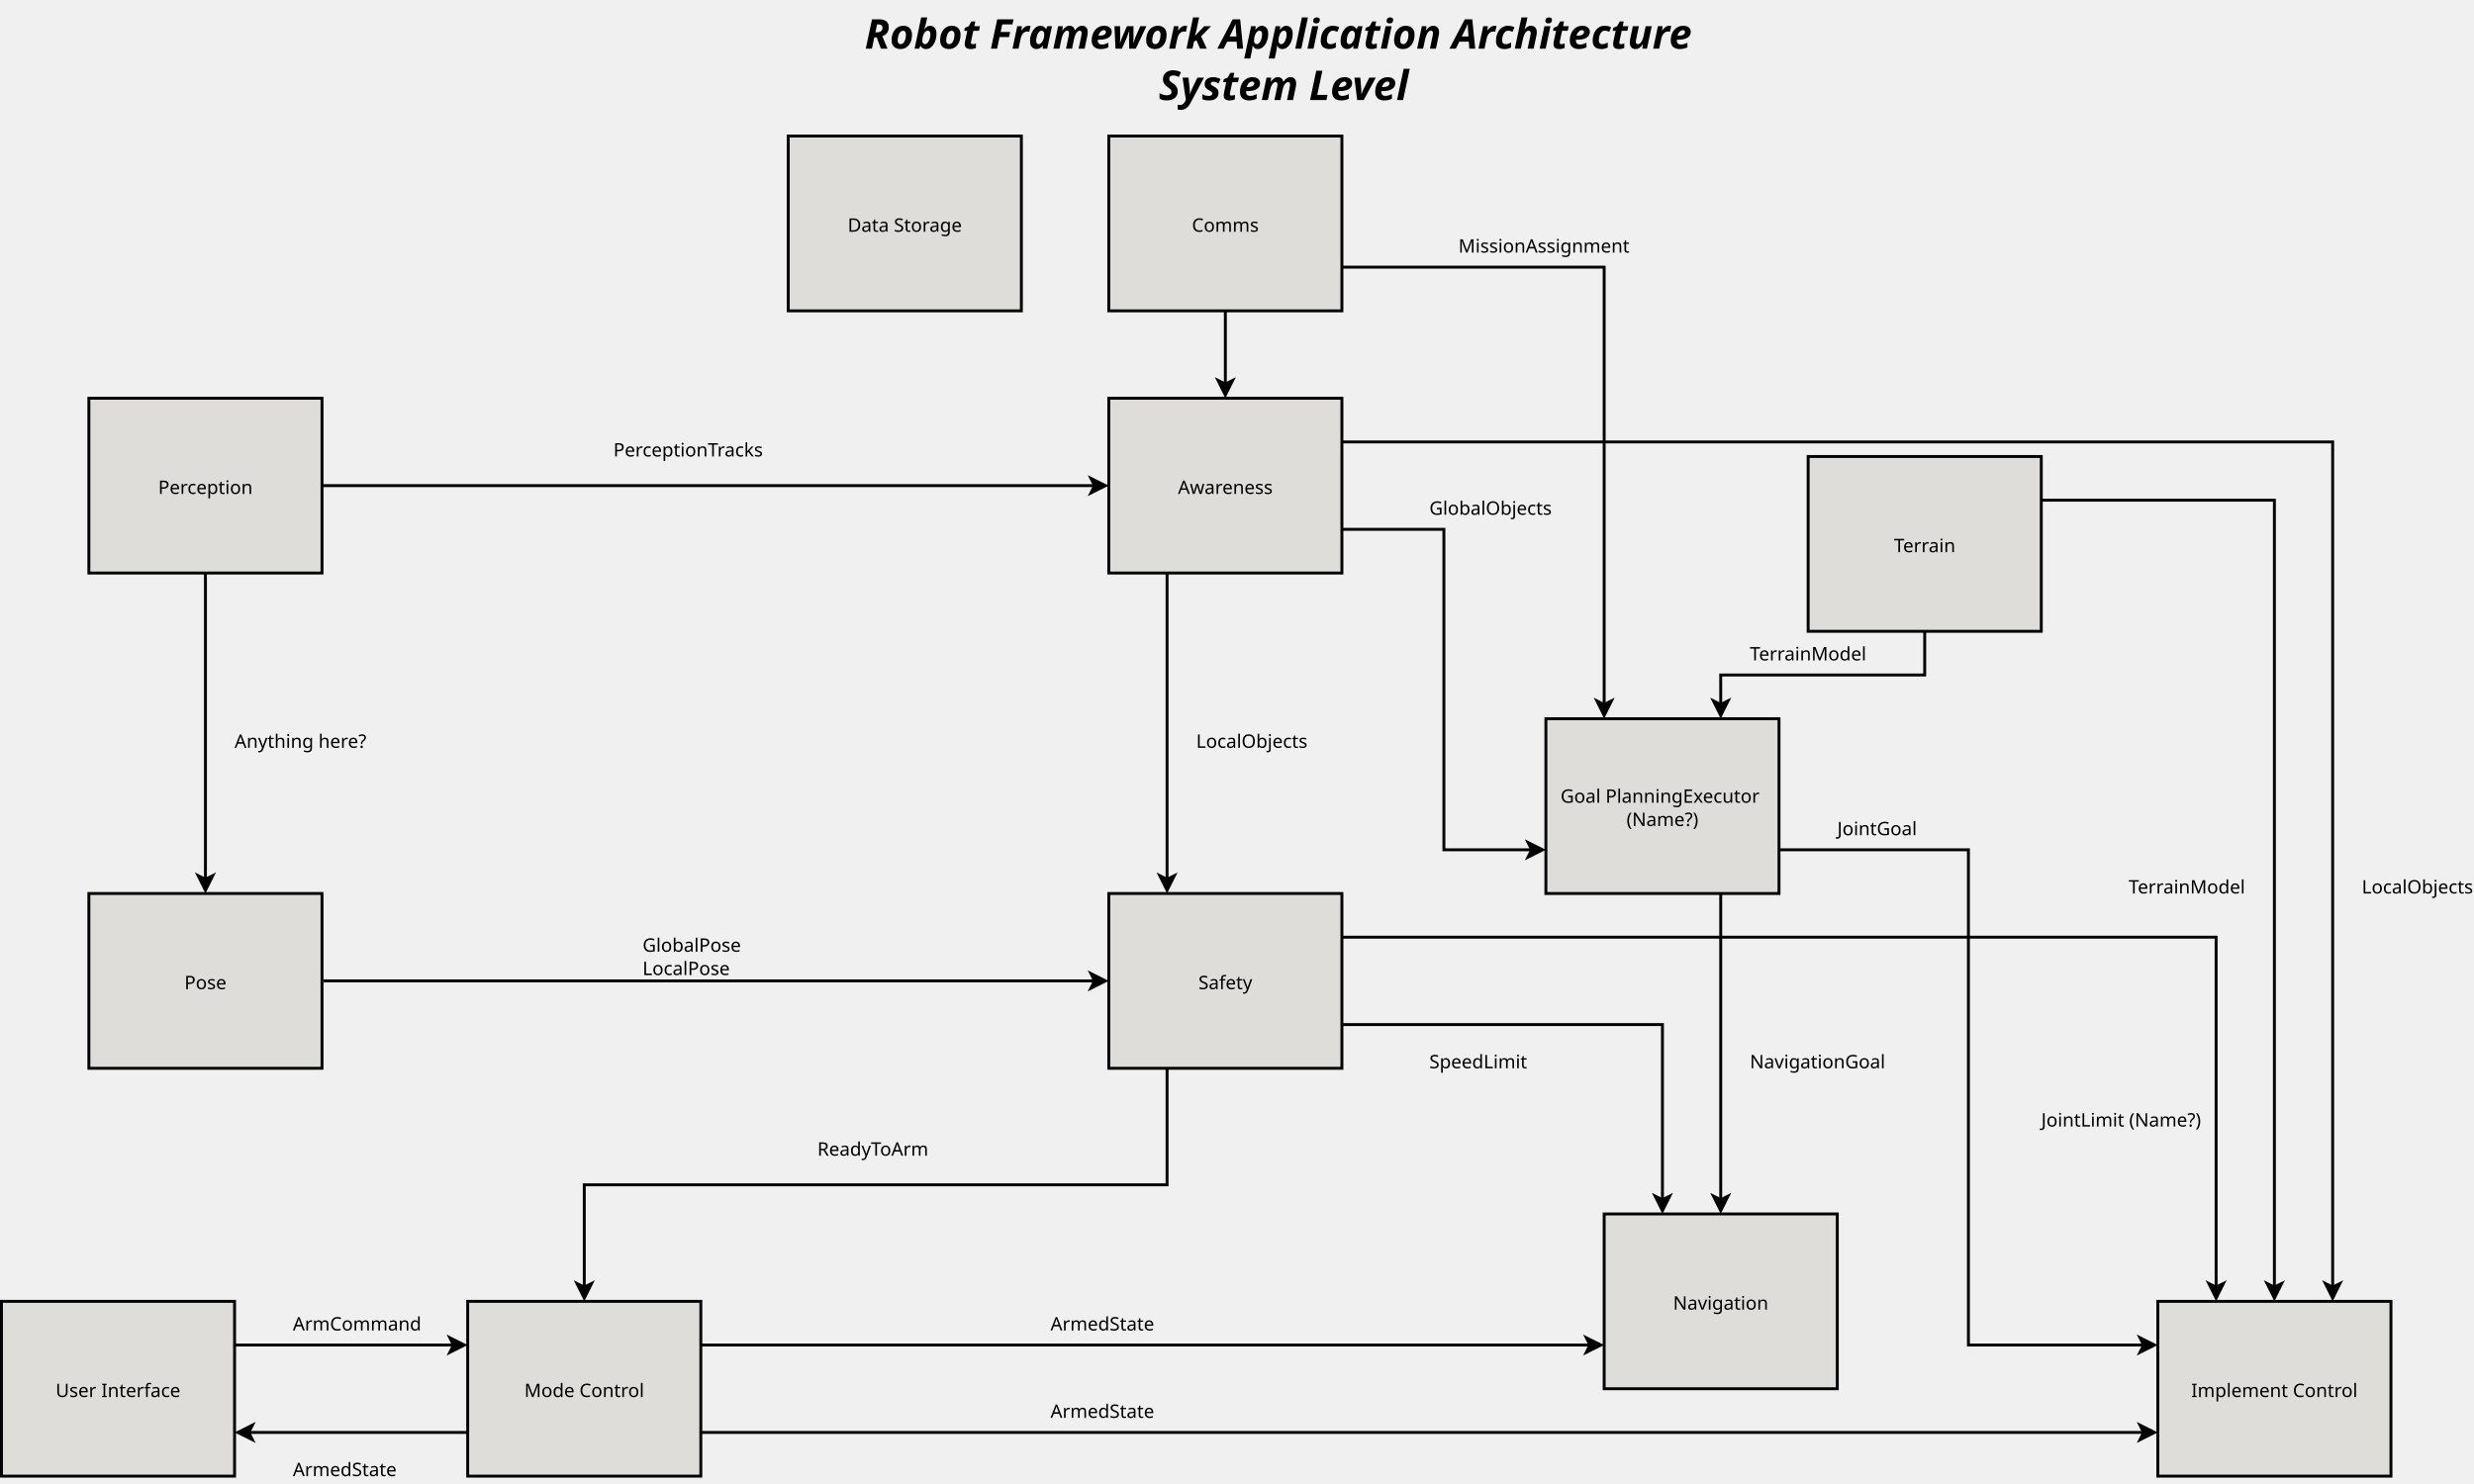
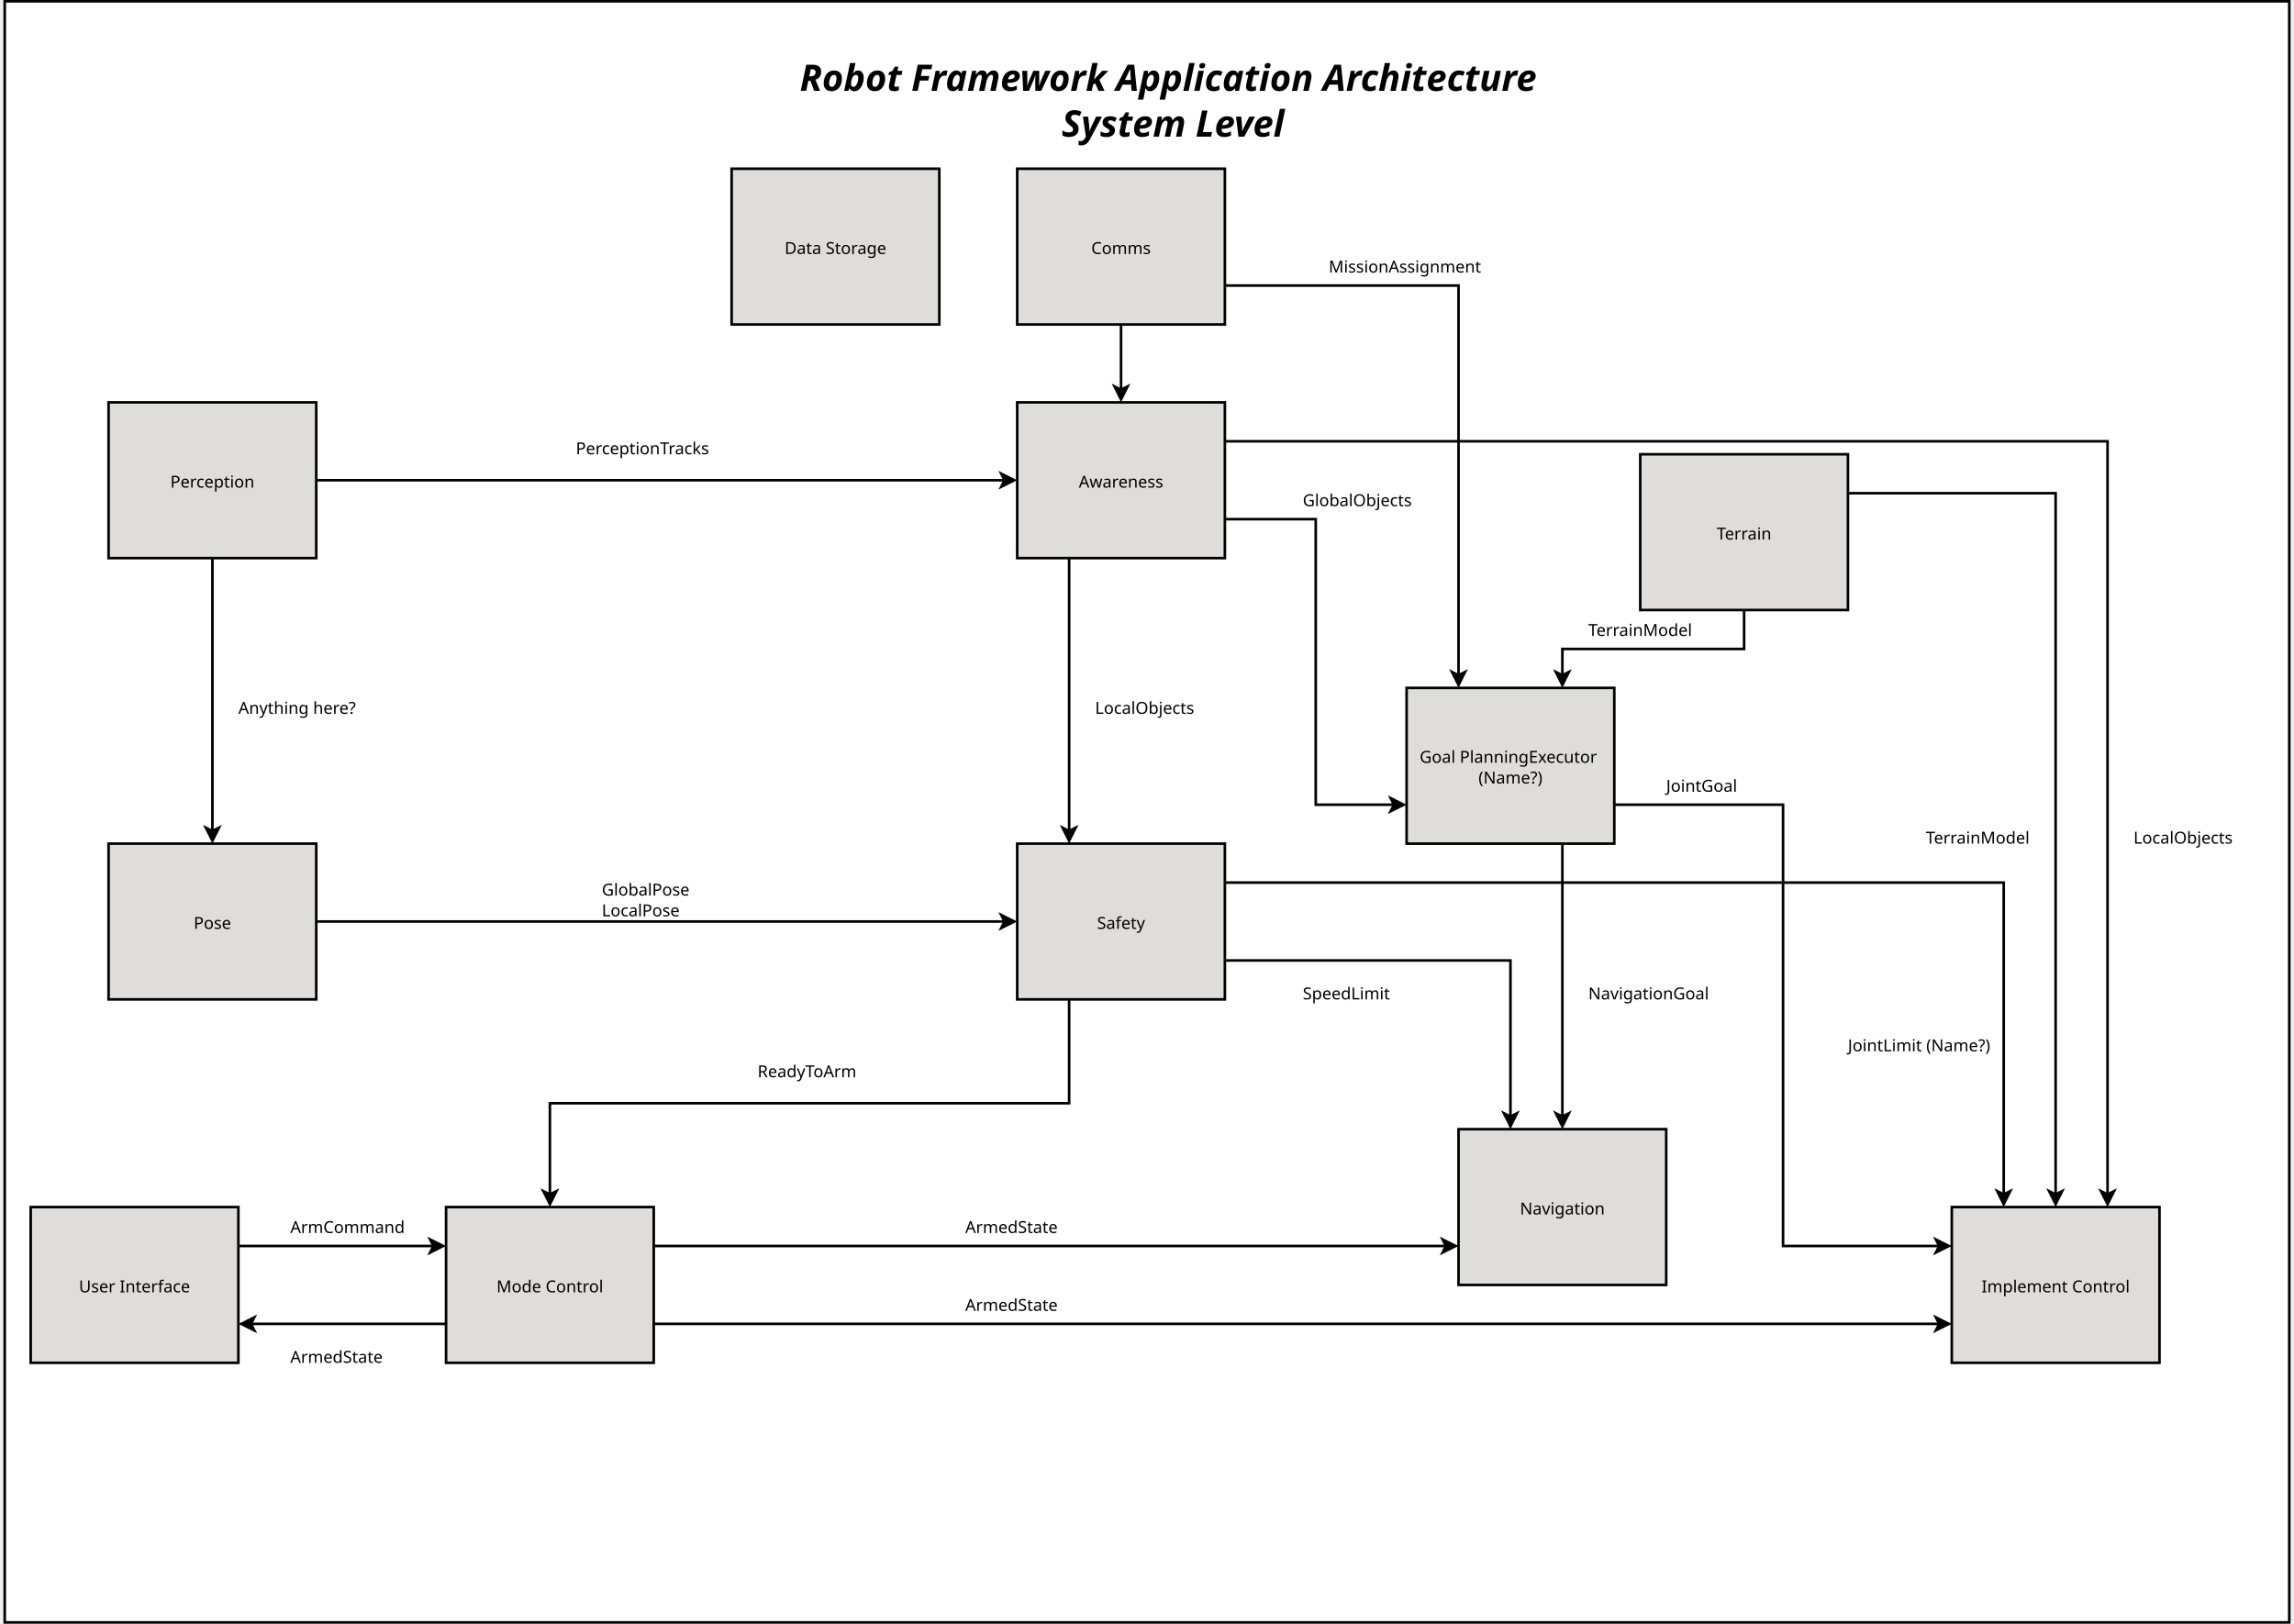
- <svg xmlns="http://www.w3.org/2000/svg" width="85cm" height="51cm" viewBox="-421 -11 1698 1014">
+ <svg xmlns="http://www.w3.org/2000/svg" width="89cm" height="63cm" viewBox="-441 -50 1762 1251">
  <g id="Background">
+     <g>
+       <rect style="fill: #ffffff; fill-opacity: 1; stroke-opacity: 1; stroke-width: 2; stroke: #000000" x="-440" y="-49" width="1760" height="1249" rx="0" ry="0" />
+       <text font-size="12.8" style="fill: #000000; fill-opacity: 1; stroke: none;text-anchor:middle;font-family:sans-serif;font-style:normal;font-weight:normal" x="440" y="581.2">
+         <tspan x="440" y="581.2" />
+       </text>
+     </g>
    <g>
      <rect style="fill: #deddda; fill-opacity: 1; stroke-opacity: 1; stroke-width: 2; stroke: #000000" x="-360" y="600" width="160" height="120" rx="0" ry="0" />
      <text font-size="12.8" style="fill: #000000; fill-opacity: 1; stroke: none;text-anchor:middle;font-family:sans-serif;font-style:normal;font-weight:normal" x="-280" y="665.7">
        <tspan x="-280" y="665.7">Pose</tspan>
      </text>
    </g>
    <text font-size="28.222" style="fill: #000000; fill-opacity: 1; stroke: none;text-anchor:middle;font-family:Sans;font-style:italic;font-weight:700" x="460" y="20">
      <tspan x="460" y="20">Robot Framework Application Architecture</tspan>
      <tspan x="460" y="55.278">System Level</tspan>
    </text>
    <g>
      <rect style="fill: #deddda; fill-opacity: 1; stroke-opacity: 1; stroke-width: 2; stroke: #000000" x="-100" y="880" width="160" height="120" rx="0" ry="0" />
      <text font-size="12.8" style="fill: #000000; fill-opacity: 1; stroke: none;text-anchor:middle;font-family:sans-serif;font-style:normal;font-weight:normal" x="-20" y="945.7">
        <tspan x="-20" y="945.7">Mode Control</tspan>
      </text>
    </g>
    <g>
      <rect style="fill: #deddda; fill-opacity: 1; stroke-opacity: 1; stroke-width: 2; stroke: #000000" x="340" y="600" width="160" height="120" rx="0" ry="0" />
      <text font-size="12.8" style="fill: #000000; fill-opacity: 1; stroke: none;text-anchor:middle;font-family:sans-serif;font-style:normal;font-weight:normal" x="420" y="665.7">
        <tspan x="420" y="665.7">Safety</tspan>
      </text>
    </g>
    <g>
      <rect style="fill: #deddda; fill-opacity: 1; stroke-opacity: 1; stroke-width: 2; stroke: #000000" x="680" y="820" width="160" height="120" rx="0" ry="0" />
      <text font-size="12.8" style="fill: #000000; fill-opacity: 1; stroke: none;text-anchor:middle;font-family:sans-serif;font-style:normal;font-weight:normal" x="760" y="885.7">
        <tspan x="760" y="885.7">Navigation</tspan>
      </text>
    </g>
    <g>
      <rect style="fill: #deddda; fill-opacity: 1; stroke-opacity: 1; stroke-width: 2; stroke: #000000" x="-360" y="260" width="160" height="120" rx="0" ry="0" />
      <text font-size="12.8" style="fill: #000000; fill-opacity: 1; stroke: none;text-anchor:middle;font-family:sans-serif;font-style:normal;font-weight:normal" x="-280" y="325.7">
        <tspan x="-280" y="325.7">Perception</tspan>
      </text>
    </g>
    <g>
      <rect style="fill: #deddda; fill-opacity: 1; stroke-opacity: 1; stroke-width: 2; stroke: #000000" x="340" y="260" width="160" height="120" rx="0" ry="0" />
      <text font-size="12.8" style="fill: #000000; fill-opacity: 1; stroke: none;text-anchor:middle;font-family:sans-serif;font-style:normal;font-weight:normal" x="420" y="325.7">
        <tspan x="420" y="325.7">Awareness</tspan>
      </text>
    </g>
    <g>
      <rect style="fill: #deddda; fill-opacity: 1; stroke-opacity: 1; stroke-width: 2; stroke: #000000" x="340" y="80" width="160" height="120" rx="0" ry="0" />
      <text font-size="12.8" style="fill: #000000; fill-opacity: 1; stroke: none;text-anchor:middle;font-family:sans-serif;font-style:normal;font-weight:normal" x="420" y="145.7">
        <tspan x="420" y="145.7">Comms</tspan>
      </text>
    </g>
    <g>
      <rect style="fill: #deddda; fill-opacity: 1; stroke-opacity: 1; stroke-width: 2; stroke: #000000" x="1060" y="880" width="160" height="120" rx="0" ry="0" />
      <text font-size="12.8" style="fill: #000000; fill-opacity: 1; stroke: none;text-anchor:middle;font-family:sans-serif;font-style:normal;font-weight:normal" x="1140" y="945.7">
        <tspan x="1140" y="945.7">Implement Control</tspan>
      </text>
    </g>
    <g>
      <rect style="fill: #deddda; fill-opacity: 1; stroke-opacity: 1; stroke-width: 2; stroke: #000000" x="-420" y="880" width="160" height="120" rx="0" ry="0" />
      <text font-size="12.8" style="fill: #000000; fill-opacity: 1; stroke: none;text-anchor:middle;font-family:sans-serif;font-style:normal;font-weight:normal" x="-340" y="945.7">
        <tspan x="-340" y="945.7">User Interface</tspan>
      </text>
    </g>
    <g>
      <rect style="fill: #deddda; fill-opacity: 1; stroke-opacity: 1; stroke-width: 2; stroke: #000000" x="820" y="300" width="160" height="120" rx="0" ry="0" />
      <text font-size="12.8" style="fill: #000000; fill-opacity: 1; stroke: none;text-anchor:middle;font-family:sans-serif;font-style:normal;font-weight:normal" x="900" y="365.7">
        <tspan x="900" y="365.7">Terrain</tspan>
      </text>
    </g>
    <g>
      <rect style="fill: #deddda; fill-opacity: 1; stroke-opacity: 1; stroke-width: 2; stroke: #000000" x="120" y="80" width="160" height="120" rx="0" ry="0" />
      <text font-size="12.8" style="fill: #000000; fill-opacity: 1; stroke: none;text-anchor:middle;font-family:sans-serif;font-style:normal;font-weight:normal" x="200" y="145.7">
        <tspan x="200" y="145.7">Data Storage</tspan>
      </text>
    </g>
    <g>
      <polyline style="fill: none; stroke-opacity: 1; stroke-width: 2; stroke: #000000" points="-198.99,660 70.505,660 70.505,660 330.264,660 " />
      <polygon style="fill: #000000; fill-opacity: 1; stroke-opacity: 1; stroke-width: 2; stroke: #000000" fill-rule="evenodd" points="337.764,660 327.764,665 330.264,660 327.764,655 " />
    </g>
    <g>
      <polyline style="fill: none; stroke-opacity: 1; stroke-width: 2; stroke: #000000" points="-200,320 70,320 70,320 330.264,320 " />
      <polygon style="fill: #000000; fill-opacity: 1; stroke-opacity: 1; stroke-width: 2; stroke: #000000" fill-rule="evenodd" points="337.764,320 327.764,325 330.264,320 327.764,315 " />
    </g>
    <g>
      <polyline style="fill: none; stroke-opacity: 1; stroke-width: 2; stroke: #000000" points="420,200 420,230 420,230 420,250.264 " />
      <polygon style="fill: #000000; fill-opacity: 1; stroke-opacity: 1; stroke-width: 2; stroke: #000000" fill-rule="evenodd" points="420,257.764 415,247.764 420,250.264 425,247.764 " />
    </g>
    <g>
      <polyline style="fill: none; stroke-opacity: 1; stroke-width: 2; stroke: #000000" points="980,330 1140,330 1140,870.264 " />
      <polygon style="fill: #000000; fill-opacity: 1; stroke-opacity: 1; stroke-width: 2; stroke: #000000" fill-rule="evenodd" points="1140,877.764 1135,867.764 1140,870.264 1145,867.764 " />
    </g>
    <g>
      <polyline style="fill: none; stroke-opacity: 1; stroke-width: 2; stroke: #000000" points="500,290 1180,290 1180,870.264 " />
      <polygon style="fill: #000000; fill-opacity: 1; stroke-opacity: 1; stroke-width: 2; stroke: #000000" fill-rule="evenodd" points="1180,877.764 1175,867.764 1180,870.264 1185,867.764 " />
    </g>
    <g>
      <polyline style="fill: none; stroke-opacity: 1; stroke-width: 2; stroke: #000000" points="380,720 380,800 -20,800 -20,870.264 " />
      <polygon style="fill: #000000; fill-opacity: 1; stroke-opacity: 1; stroke-width: 2; stroke: #000000" fill-rule="evenodd" points="-20,877.764 -25,867.764 -20,870.264 -15,867.764 " />
    </g>
    <g>
      <polyline style="fill: none; stroke-opacity: 1; stroke-width: 2; stroke: #000000" points="60,910 370,910 370,910 670.264,910 " />
      <polygon style="fill: #000000; fill-opacity: 1; stroke-opacity: 1; stroke-width: 2; stroke: #000000" fill-rule="evenodd" points="677.764,910 667.764,915 670.264,910 667.764,905 " />
    </g>
    <g>
      <polyline style="fill: none; stroke-opacity: 1; stroke-width: 2; stroke: #000000" points="60,970 560,970 560,970 1050.26,970 " />
      <polygon style="fill: #000000; fill-opacity: 1; stroke-opacity: 1; stroke-width: 2; stroke: #000000" fill-rule="evenodd" points="1057.76,970 1047.76,975 1050.26,970 1047.76,965 " />
    </g>
    <g>
      <polyline style="fill: none; stroke-opacity: 1; stroke-width: 2; stroke: #000000" points="-260,910 -180,910 -180,910 -109.736,910 " />
      <polygon style="fill: #000000; fill-opacity: 1; stroke-opacity: 1; stroke-width: 2; stroke: #000000" fill-rule="evenodd" points="-102.236,910 -112.236,915 -109.736,910 -112.236,905 " />
    </g>
    <g>
      <rect style="fill: #deddda; fill-opacity: 1; stroke-opacity: 1; stroke-width: 2; stroke: #000000" x="640" y="480" width="160" height="120" rx="0" ry="0" />
      <text font-size="12.8" style="fill: #000000; fill-opacity: 1; stroke: none;text-anchor:middle;font-family:sans-serif;font-style:normal;font-weight:normal" x="720" y="537.7">
        <tspan x="720" y="537.7">Goal PlanningExecutor</tspan>
        <tspan x="720" y="553.7">(Name?)</tspan>
      </text>
    </g>
    <g>
      <polyline style="fill: none; stroke-opacity: 1; stroke-width: 2; stroke: #000000" points="760,600 760,710 760,710 760,810.264 " />
      <polygon style="fill: #000000; fill-opacity: 1; stroke-opacity: 1; stroke-width: 2; stroke: #000000" fill-rule="evenodd" points="760,817.764 755,807.764 760,810.264 765,807.764 " />
    </g>
    <g>
      <polyline style="fill: none; stroke-opacity: 1; stroke-width: 2; stroke: #000000" points="800,570 930,570 930,910 1050.26,910 " />
      <polygon style="fill: #000000; fill-opacity: 1; stroke-opacity: 1; stroke-width: 2; stroke: #000000" fill-rule="evenodd" points="1057.76,910 1047.76,915 1050.26,910 1047.76,905 " />
    </g>
    <g>
      <polyline style="fill: none; stroke-opacity: 1; stroke-width: 2; stroke: #000000" points="900,420 900,450 760,450 760,470.264 " />
      <polygon style="fill: #000000; fill-opacity: 1; stroke-opacity: 1; stroke-width: 2; stroke: #000000" fill-rule="evenodd" points="760,477.764 755,467.764 760,470.264 765,467.764 " />
    </g>
    <g>
      <polyline style="fill: none; stroke-opacity: 1; stroke-width: 2; stroke: #000000" points="500,350 570,350 570,570 630.264,570 " />
      <polygon style="fill: #000000; fill-opacity: 1; stroke-opacity: 1; stroke-width: 2; stroke: #000000" fill-rule="evenodd" points="637.764,570 627.764,575 630.264,570 627.764,565 " />
    </g>
    <g>
      <polyline style="fill: none; stroke-opacity: 1; stroke-width: 2; stroke: #000000" points="500,690 500,690 720,690 720,810.264 " />
      <polygon style="fill: #000000; fill-opacity: 1; stroke-opacity: 1; stroke-width: 2; stroke: #000000" fill-rule="evenodd" points="720,817.764 715,807.764 720,810.264 725,807.764 " />
    </g>
    <g>
      <polyline style="fill: none; stroke-opacity: 1; stroke-width: 2; stroke: #000000" points="-280,380 -280,490 -280,490 -280,590.264 " />
      <polygon style="fill: #000000; fill-opacity: 1; stroke-opacity: 1; stroke-width: 2; stroke: #000000" fill-rule="evenodd" points="-280,597.764 -285,587.764 -280,590.264 -275,587.764 " />
    </g>
    <text font-size="12.8" style="fill: #000000; fill-opacity: 1; stroke: none;text-anchor:start;font-family:sans-serif;font-style:normal;font-weight:normal" x="-40" y="320">
      <tspan x="-40" y="320" />
    </text>
    <text font-size="12.8" style="fill: #000000; fill-opacity: 1; stroke: none;text-anchor:start;font-family:sans-serif;font-style:normal;font-weight:normal" x="0" y="300">
      <tspan x="0" y="300">PerceptionTracks</tspan>
    </text>
    <text font-size="12.8" style="fill: #000000; fill-opacity: 1; stroke: none;text-anchor:start;font-family:sans-serif;font-style:normal;font-weight:normal" x="-260" y="500">
      <tspan x="-260" y="500">Anything here?</tspan>
    </text>
    <text font-size="12.8" style="fill: #000000; fill-opacity: 1; stroke: none;text-anchor:start;font-family:sans-serif;font-style:normal;font-weight:normal" x="20" y="640">
      <tspan x="20" y="640">GlobalPose</tspan>
      <tspan x="20" y="656">LocalPose</tspan>
    </text>
    <g>
      <polyline style="fill: none; stroke-opacity: 1; stroke-width: 2; stroke: #000000" points="500,170 680,170 680,470.264 " />
      <polygon style="fill: #000000; fill-opacity: 1; stroke-opacity: 1; stroke-width: 2; stroke: #000000" fill-rule="evenodd" points="680,477.764 675,467.764 680,470.264 685,467.764 " />
    </g>
    <text font-size="12.8" style="fill: #000000; fill-opacity: 1; stroke: none;text-anchor:start;font-family:sans-serif;font-style:normal;font-weight:normal" x="580" y="160">
      <tspan x="580" y="160">MissionAssignment</tspan>
    </text>
    <text font-size="12.8" style="fill: #000000; fill-opacity: 1; stroke: none;text-anchor:start;font-family:sans-serif;font-style:normal;font-weight:normal" x="140" y="780">
      <tspan x="140" y="780">ReadyToArm</tspan>
    </text>
    <text font-size="12.8" style="fill: #000000; fill-opacity: 1; stroke: none;text-anchor:start;font-family:sans-serif;font-style:normal;font-weight:normal" x="300" y="900">
      <tspan x="300" y="900">ArmedState</tspan>
    </text>
    <text font-size="12.8" style="fill: #000000; fill-opacity: 1; stroke: none;text-anchor:start;font-family:sans-serif;font-style:normal;font-weight:normal" x="300" y="960">
      <tspan x="300" y="960">ArmedState</tspan>
    </text>
    <text font-size="12.8" style="fill: #000000; fill-opacity: 1; stroke: none;text-anchor:start;font-family:sans-serif;font-style:normal;font-weight:normal" x="-220" y="900">
      <tspan x="-220" y="900">ArmCommand</tspan>
    </text>
    <g>
      <polyline style="fill: none; stroke-opacity: 1; stroke-width: 2; stroke: #000000" points="-100,970 -180,970 -180,970 -250.264,970 " />
      <polygon style="fill: #000000; fill-opacity: 1; stroke-opacity: 1; stroke-width: 2; stroke: #000000" fill-rule="evenodd" points="-257.764,970 -247.764,965 -250.264,970 -247.764,975 " />
    </g>
    <text font-size="12.8" style="fill: #000000; fill-opacity: 1; stroke: none;text-anchor:start;font-family:sans-serif;font-style:normal;font-weight:normal" x="-220" y="1000">
      <tspan x="-220" y="1000">ArmedState</tspan>
    </text>
    <text font-size="12.8" style="fill: #000000; fill-opacity: 1; stroke: none;text-anchor:start;font-family:sans-serif;font-style:normal;font-weight:normal" x="780" y="440">
      <tspan x="780" y="440">TerrainModel</tspan>
    </text>
    <text font-size="12.8" style="fill: #000000; fill-opacity: 1; stroke: none;text-anchor:start;font-family:sans-serif;font-style:normal;font-weight:normal" x="1040" y="600">
      <tspan x="1040" y="600">TerrainModel</tspan>
    </text>
    <text font-size="12.8" style="fill: #000000; fill-opacity: 1; stroke: none;text-anchor:start;font-family:sans-serif;font-style:normal;font-weight:normal" x="1200" y="600">
      <tspan x="1200" y="600">LocalObjects</tspan>
    </text>
    <g>
      <polyline style="fill: none; stroke-opacity: 1; stroke-width: 2; stroke: #000000" points="380,380 380,490 380,490 380,590.264 " />
      <polygon style="fill: #000000; fill-opacity: 1; stroke-opacity: 1; stroke-width: 2; stroke: #000000" fill-rule="evenodd" points="380,597.764 375,587.764 380,590.264 385,587.764 " />
    </g>
    <text font-size="12.8" style="fill: #000000; fill-opacity: 1; stroke: none;text-anchor:start;font-family:sans-serif;font-style:normal;font-weight:normal" x="560" y="340">
      <tspan x="560" y="340">GlobalObjects</tspan>
    </text>
    <text font-size="12.8" style="fill: #000000; fill-opacity: 1; stroke: none;text-anchor:start;font-family:sans-serif;font-style:normal;font-weight:normal" x="400" y="500">
      <tspan x="400" y="500">LocalObjects</tspan>
    </text>
    <text font-size="12.8" style="fill: #000000; fill-opacity: 1; stroke: none;text-anchor:start;font-family:sans-serif;font-style:normal;font-weight:normal" x="560" y="740">
      <tspan x="560" y="740" />
    </text>
    <g>
      <polyline style="fill: none; stroke-opacity: 1; stroke-width: 2; stroke: #000000" points="500,630 1100,630 1100,870.264 " />
      <polygon style="fill: #000000; fill-opacity: 1; stroke-opacity: 1; stroke-width: 2; stroke: #000000" fill-rule="evenodd" points="1100,877.764 1095,867.764 1100,870.264 1105,867.764 " />
    </g>
    <text font-size="12.8" style="fill: #000000; fill-opacity: 1; stroke: none;text-anchor:start;font-family:sans-serif;font-style:normal;font-weight:normal" x="560" y="720">
      <tspan x="560" y="720">SpeedLimit</tspan>
    </text>
    <text font-size="12.8" style="fill: #000000; fill-opacity: 1; stroke: none;text-anchor:start;font-family:sans-serif;font-style:normal;font-weight:normal" x="980" y="760">
      <tspan x="980" y="760">JointLimit (Name?)</tspan>
    </text>
    <text font-size="12.8" style="fill: #000000; fill-opacity: 1; stroke: none;text-anchor:start;font-family:sans-serif;font-style:normal;font-weight:normal" x="840" y="560">
      <tspan x="840" y="560">JointGoal</tspan>
    </text>
    <text font-size="12.8" style="fill: #000000; fill-opacity: 1; stroke: none;text-anchor:start;font-family:sans-serif;font-style:normal;font-weight:normal" x="760" y="700">
      <tspan x="760" y="700" />
    </text>
    <text font-size="12.8" style="fill: #000000; fill-opacity: 1; stroke: none;text-anchor:start;font-family:sans-serif;font-style:normal;font-weight:normal" x="780" y="720">
      <tspan x="780" y="720">NavigationGoal</tspan>
    </text>
  </g>
</svg>
